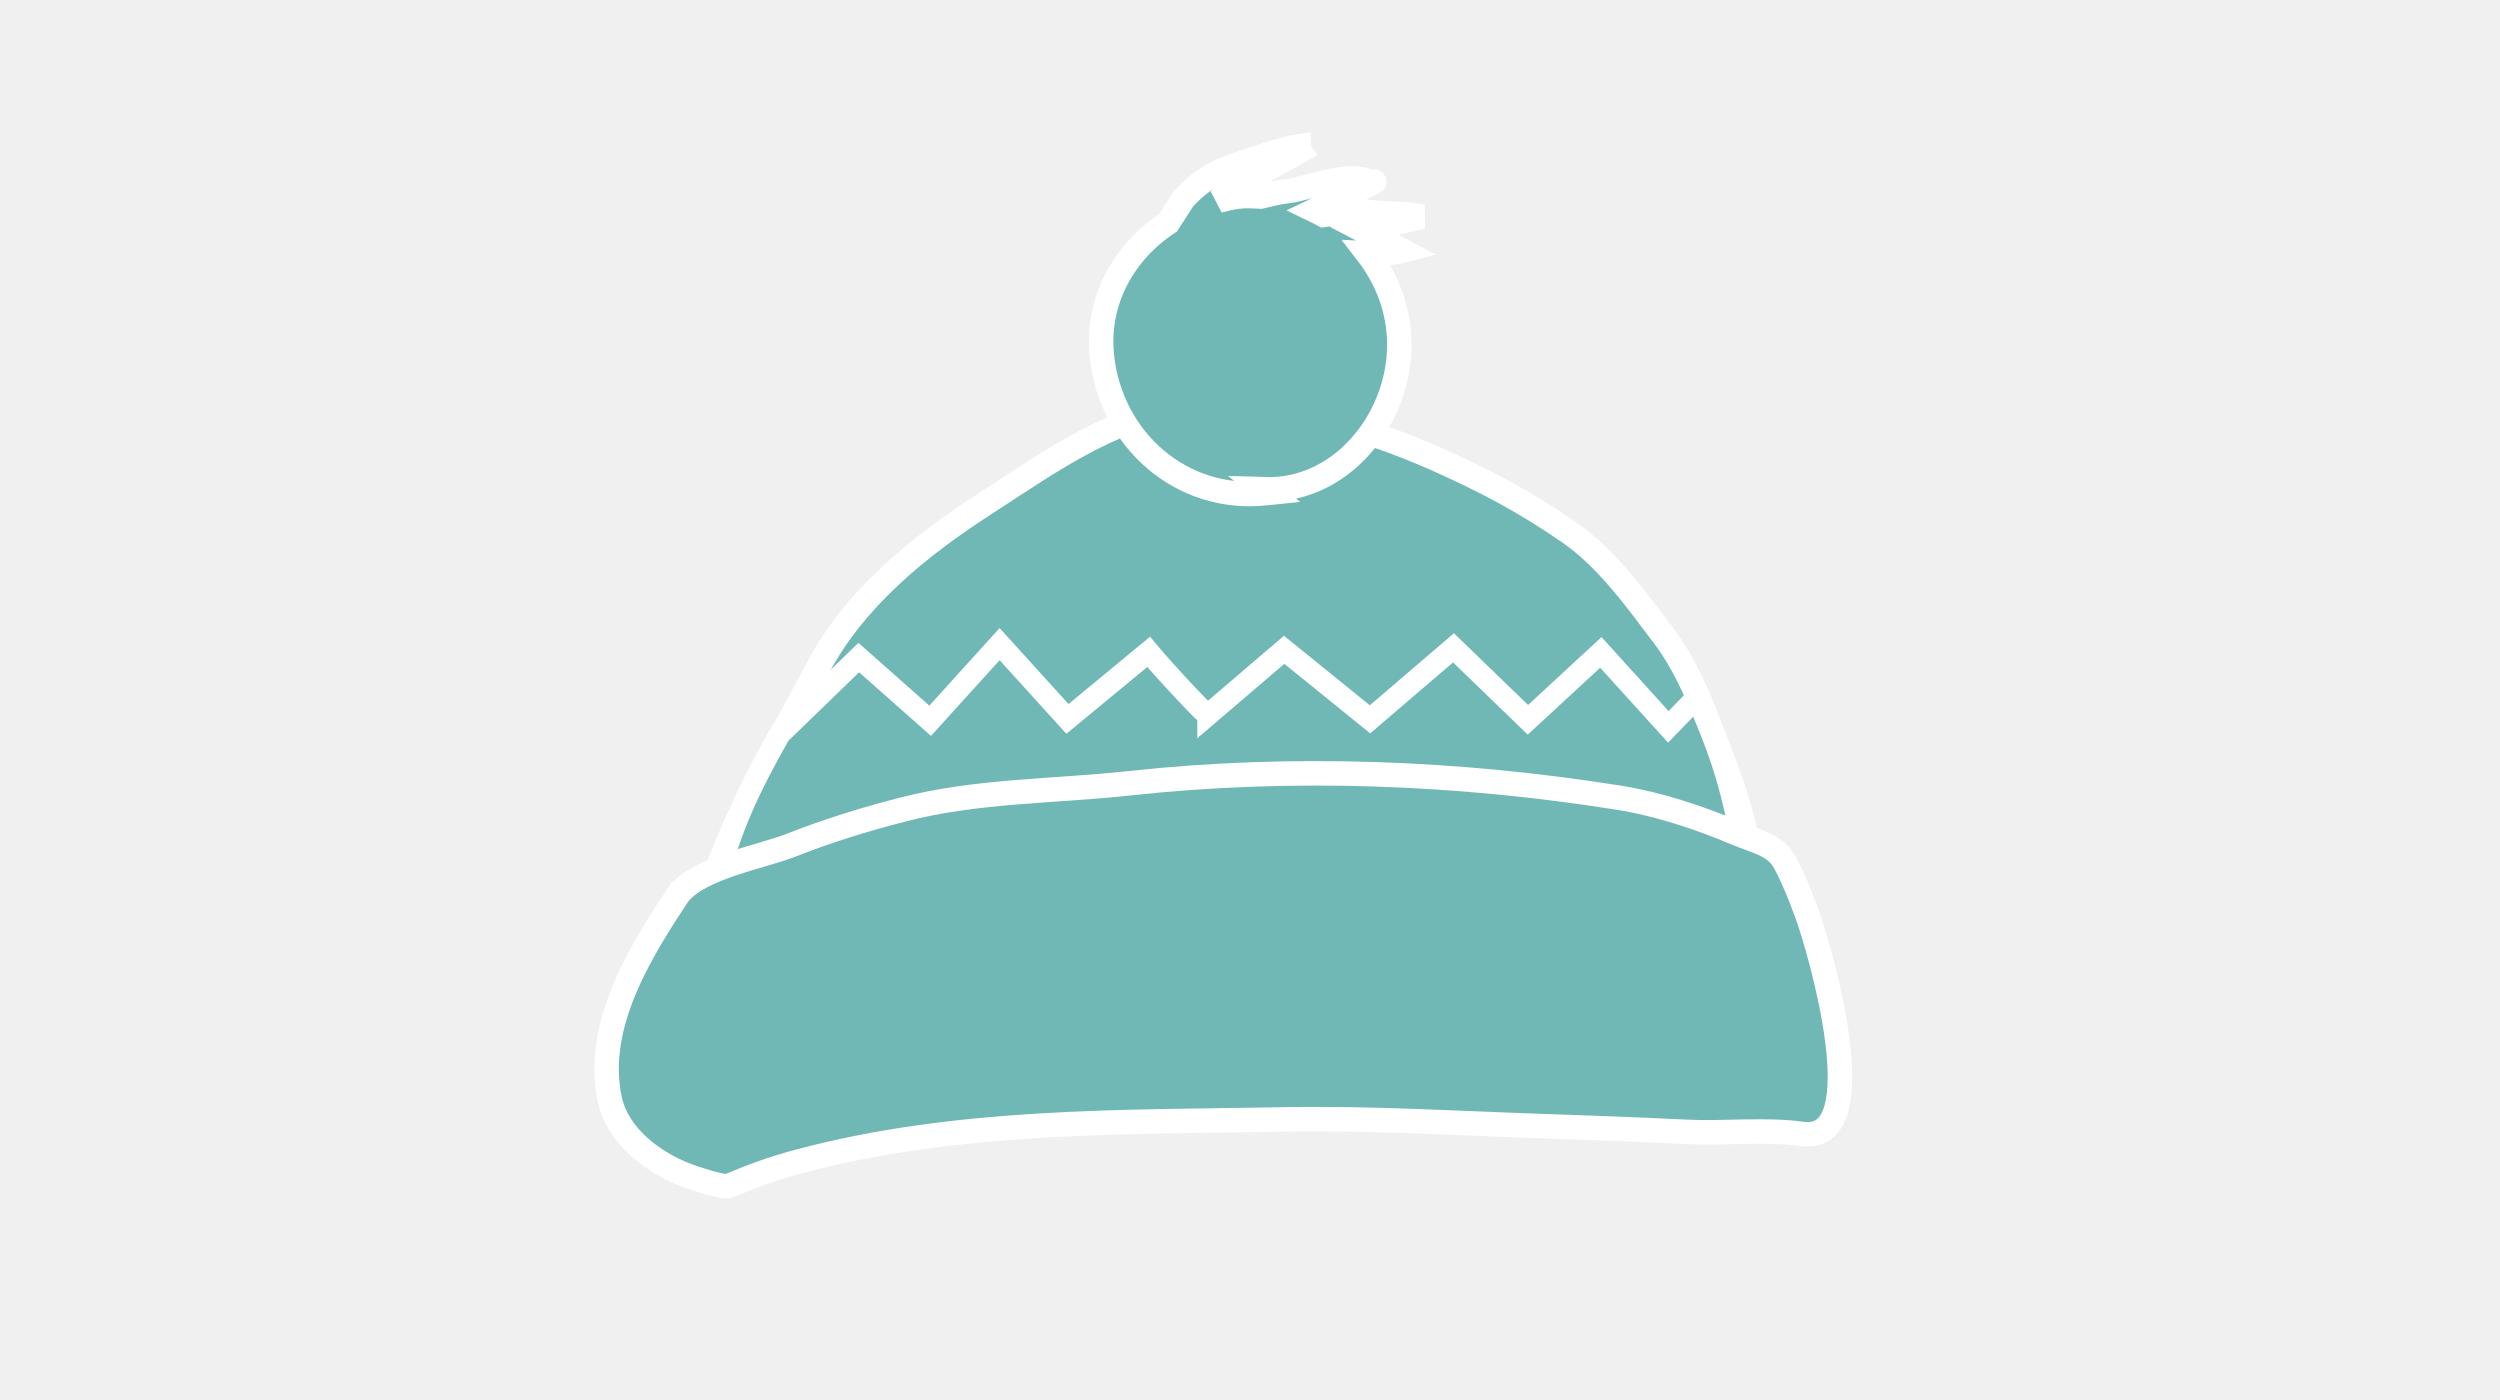
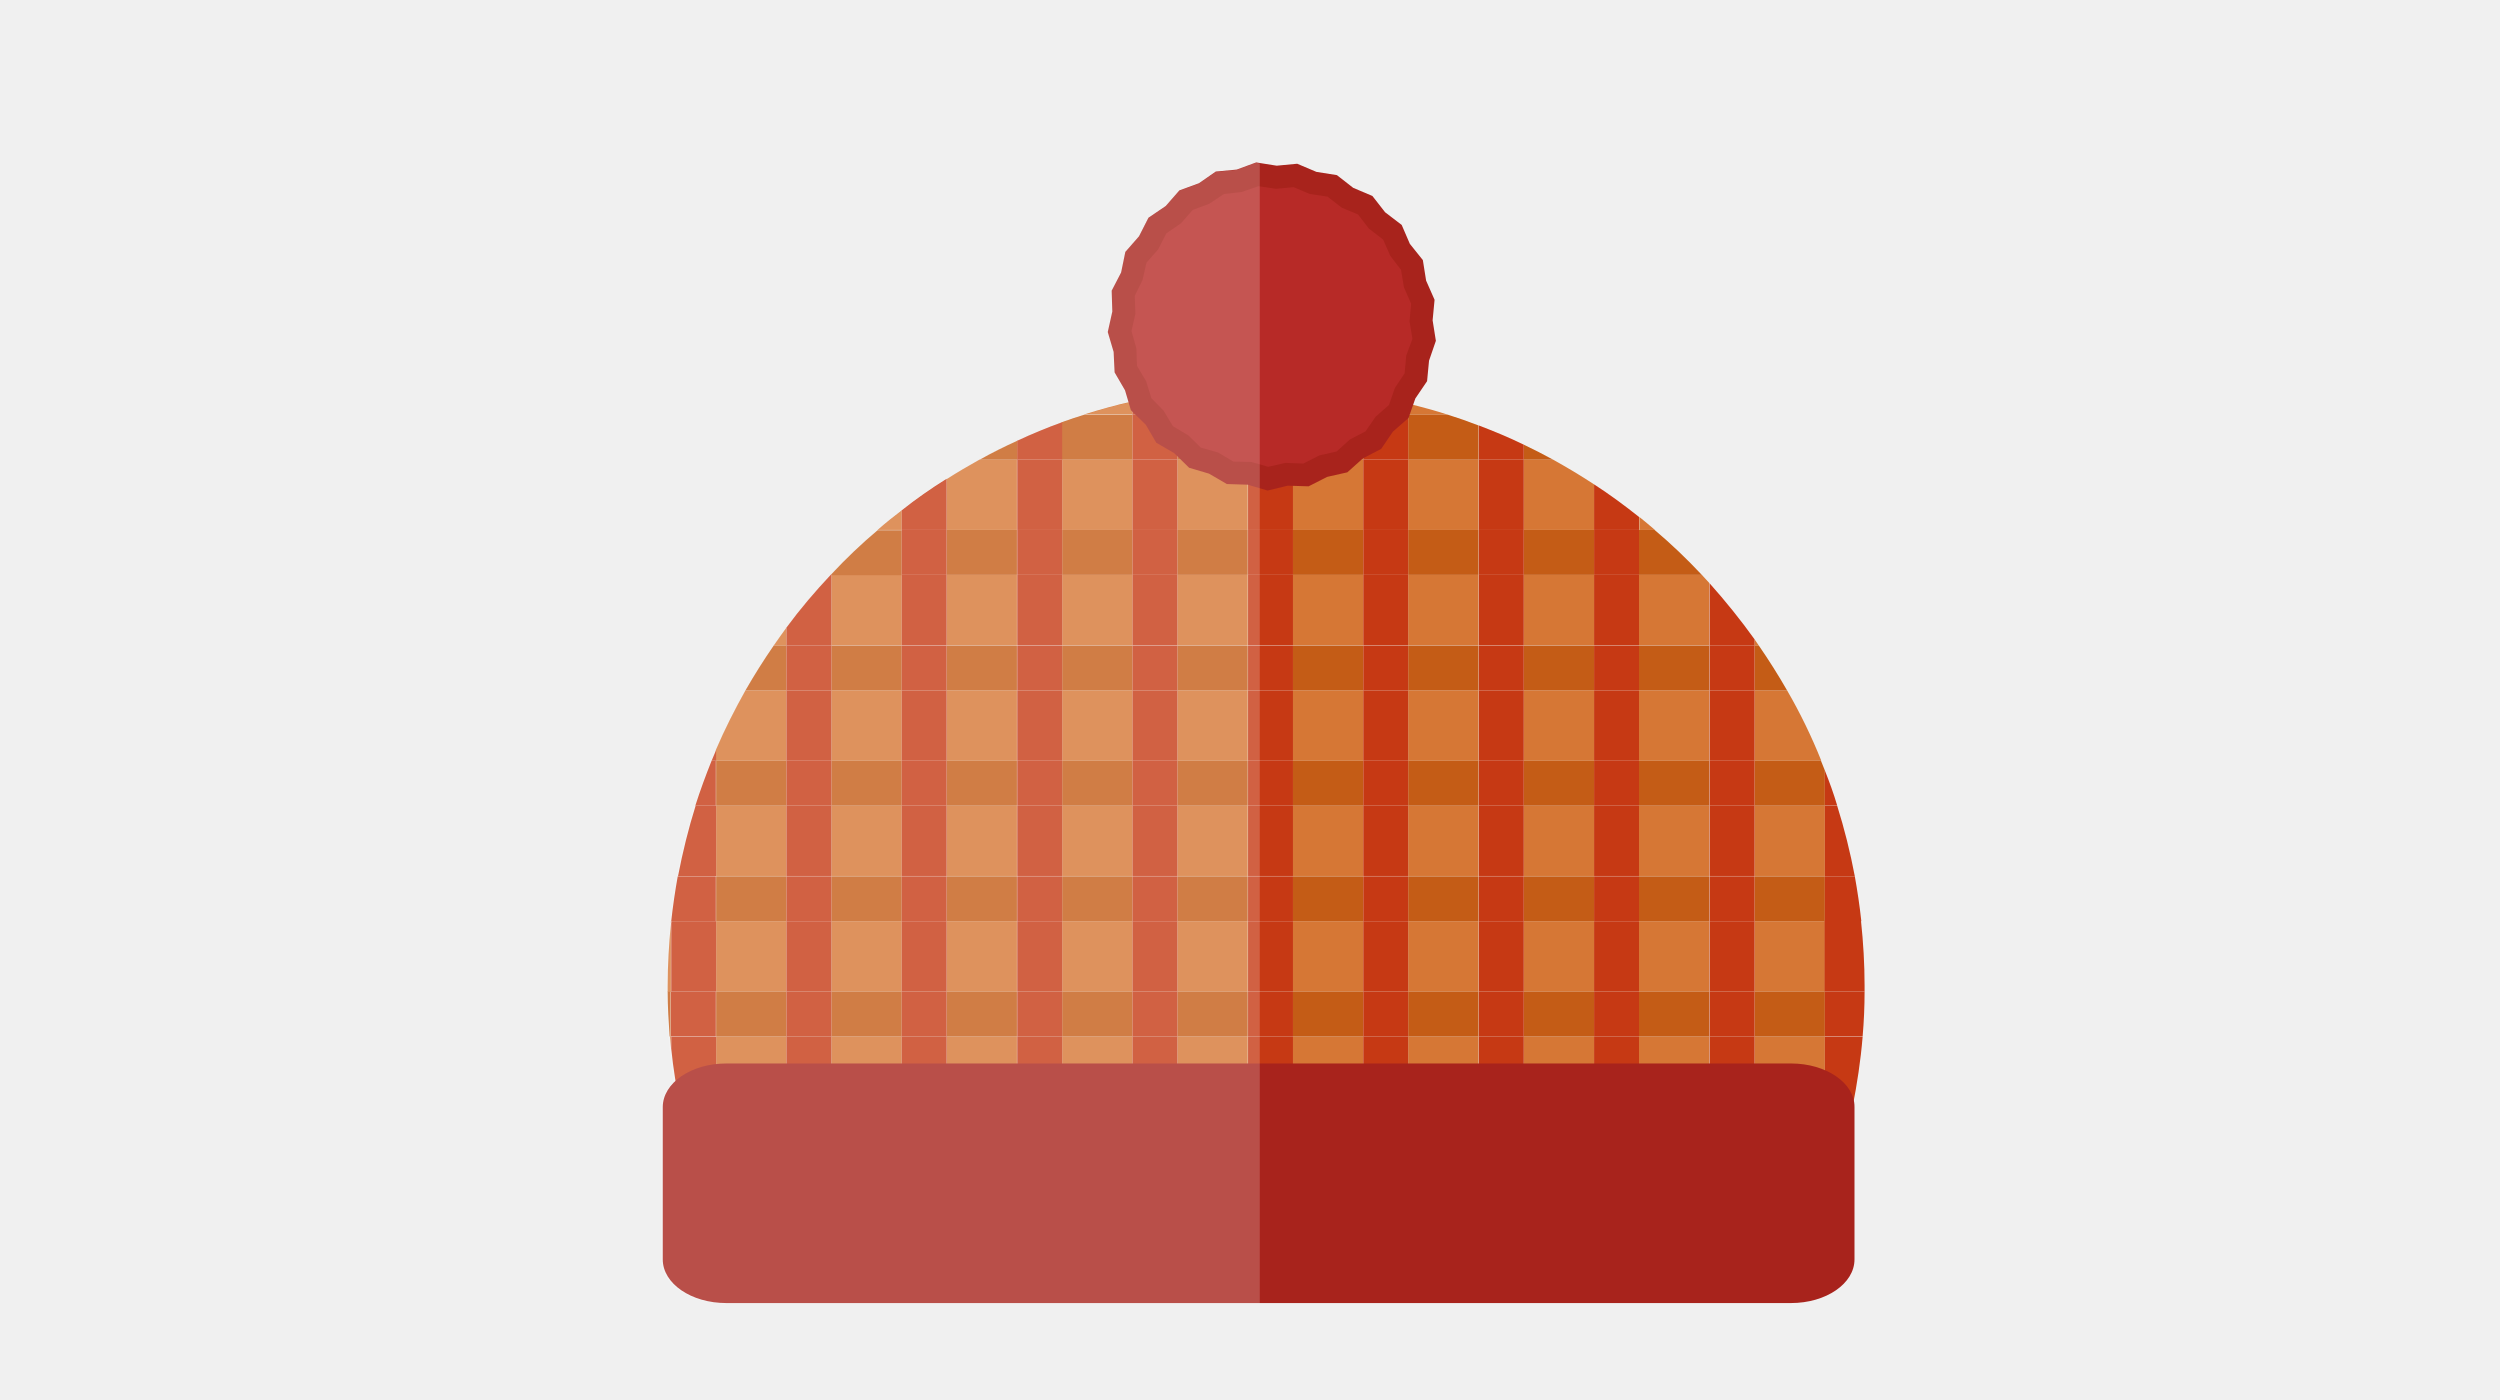
- <svg xmlns="http://www.w3.org/2000/svg" version="1.1" id="Layer_1" viewBox="0 0 768 430" enable-background="new 0 0 768 430" xml:space="preserve">
-   <g transform="matrix(1.5427 0 0 1.5427 -478.79 589.22)">
-     <g>
-       <path fill="#70B8B6" stroke="#FFFFFF" stroke-width="4.873" d="M452.025-205.332c4.979-15.542,13.505-28.832,20.982-43.2    c7.378-14.182,20.385-24.666,33.726-33.255c12.842-8.272,27.085-18.804,42.93-19.083c16.377-0.29,31.661,3.7,46.35,10.188    c9.876,4.364,17.968,8.621,26.829,14.757c7.501,5.188,13.314,13.343,18.757,20.529c5.628,7.412,8.758,16.87,12.089,25.471    c2.769,7.159,5.655,17.375,5.973,25.031C590.448-205.042,521.234-205.183,452.025-205.332" />
-       <path fill="#70B8B6" stroke="#FFFFFF" stroke-width="4.873" d="M571.348-353.121c-4.916,0.4-9.338,2.254-13.928,3.709    c-4.544,1.433-7.894,3.27-11.4,7.061l-3.048,4.745c-8.701,5.733-14.404,15.489-13.181,26.706    c1.799,16.507,15.789,28.998,32.697,27.155c0.165-0.018,0.327-0.047,0.491-0.064c-0.295-0.23-0.59-0.454-0.877-0.685    c16.517,0.554,28.464-16.119,26.748-31.863c-0.612-5.62-2.862-10.803-6.185-15.107c2.213,0.123,4.459,0.061,6.869-0.557    c-2.53-1.315-5.046-2.644-7.575-3.959c3.873-0.955,7.746-1.899,11.62-2.846c-3.895-0.784-8.691-0.359-12.689-1.22    c-2.135-0.458-4.721,0.659-6.913,0.921c-0.591-0.343-1.225-0.598-1.84-0.899c3.911-1.879,7.838-3.749,11.748-5.628    c0.567-0.276-0.531,0.001-0.62-0.021c-4.726-2.277-12.065,1.315-16.885,1.84c-1.476,0.161-3.251,0.632-4.964,1.027    c-1.441-0.074-2.884-0.161-4.366,0c-1.368,0.149-2.682,0.495-4.001,0.813c4.315-3.779,15.82-9.529,18.296-11.128H571.348z" />
-     </g>
-     <path fill="#70B8B6" stroke="#FFFFFF" stroke-width="4.297" d="M550.929-239.596l15.145-12.95l17.097,13.848l16.622-14.24   l14.82,14.328l14.524-13.416l13.438,14.825l5.657-5.85c4.245,9.821,6.224,15.42,8.38,25.636l-101.925-2.995   c-6.621-1.779-89.47,13.721-101.752,15.953c1.941-10.809,6.552-20.474,12.689-31.283l15.741-15.26l14.215,12.587l13.834-15.261   l13.507,14.892l16.172-13.353c3.594,4.317,12.123,13.394,11.832,12.538H550.929z" />
-     <path fill="#70B8B6" stroke="#FFFFFF" stroke-width="4.873" d="M446.286-205.135c-7.824,11.773-17.765,26.966-14.496,42.143   c1.565,7.282,8.636,12.533,15.162,15.051c1.477,0.57,7.473,2.597,8.529,2.148c4.63-1.959,8.93-3.518,13.783-4.819   c31.779-8.498,64.487-7.831,97.049-8.42c17.099-0.304,34.197,0.767,51.295,1.338c9.531,0.313,19.044,0.685,28.567,1.143   c7.532,0.364,15.642-0.608,23.079,0.411c14.921,2.049,3.364-37.224,0.915-43.844c-1.285-3.479-2.612-6.906-4.362-10.175   c-1.92-3.608-5.738-4.186-9.689-5.855c-7.42-3.128-15.483-5.814-23.448-7.085c-31.969-5.082-65.115-6.385-97.362-2.871   c-15.06,1.641-30.245,1.41-45.039,5.202c-7.622,1.952-14.985,4.227-22.315,7.109c-6.033,2.376-18.117,4.401-22.329,9.608" />
-   </g>
+ <svg xmlns="http://www.w3.org/2000/svg" viewBox="0 0 768 430">
+   <style>.a{fill:none;}.b{fill:#D67735;}.c{fill:#C45C16;}.d{fill:#C63914;}.e{fill:#A8231C;}</style>
+   <path d="M300.9 141.2l-10.1 6C294.1 145.1 297.5 143.1 300.9 141.2z" class="a" />
+   <path d="M489.7 141.2h-12.6c4.3 2.4 8.5 4.9 12.6 7.6V141.2z" class="a" />
+   <path d="M525.2 179.1v-2.5h-2.3C523.6 177.5 524.4 178.3 525.2 179.1z" class="a" />
+   <path d="M241.6 192.8c-1.3 1.8-2.6 3.6-3.9 5.5h3.9V192.8z" class="b" />
+   <rect x="220" y="247.5" width="21.6" height="21.6" class="b" />
+   <path d="M277 156.8c-2.5 1.9-5 3.9-7.4 6h7.4V156.8z" class="b" />
+   <rect x="397.2" y="141.2" width="21.6" height="21.6" class="b" />
+   <rect x="361.7" y="141.2" width="21.6" height="21.6" class="b" />
+   <rect x="503.5" y="318.4" width="21.6" height="21.6" class="b" />
+   <path d="M508.4 162.8c-1.6-1.4-3.2-2.7-4.8-4v4H508.4z" class="b" />
+   <rect x="503.5" y="247.5" width="21.6" height="21.6" class="b" />
+   <path d="M503.5 176.6v21.6h21.6v-19.1c-0.8-0.8-1.5-1.7-2.3-2.5H503.5z" class="b" />
+   <rect x="503.5" y="212.1" width="21.6" height="21.6" class="b" />
+   <path d="M241.6 233.7v-21.6h-12.6c-3.3 5.9-6.4 12-9.1 18.3v3.3H241.6z" class="b" />
+   <rect x="326.3" y="141.2" width="21.6" height="21.6" class="b" />
+   <path d="M468.1 162.8h21.6v-14c-4.1-2.7-8.3-5.2-12.6-7.6h-9V162.8z" class="b" />
+   <rect x="432.6" y="141.2" width="21.6" height="21.6" class="b" />
+   <rect x="220" y="283" width="21.6" height="21.6" class="b" />
+   <rect x="220" y="318.4" width="21.6" height="21.6" class="b" />
+   <path d="M290.8 162.8h21.6v-21.6h-11.5c-3.4 1.9-6.8 3.9-10.1 6V162.8z" class="b" />
+   <rect x="539" y="318.4" width="21.6" height="21.6" class="b" />
+   <rect x="539" y="247.5" width="21.6" height="21.6" class="b" />
+   <path d="M539 233.7h20.5c-3-7.5-6.5-14.7-10.5-21.6h-10V233.7z" class="b" />
+   <rect x="539" y="283" width="21.6" height="21.6" class="b" />
+   <path d="M540.3 198.3c-0.4-0.6-0.9-1.3-1.3-1.9v1.9H540.3z" class="b" />
+   <rect x="255.4" y="176.6" width="21.6" height="21.6" class="b" />
+   <rect x="397.2" y="212.1" width="21.6" height="21.6" class="b" />
+   <rect x="361.7" y="212.1" width="21.6" height="21.6" class="b" />
+   <rect x="326.3" y="212.1" width="21.6" height="21.6" class="b" />
+   <rect x="432.6" y="247.5" width="21.6" height="21.6" class="b" />
+   <rect x="432.6" y="212.1" width="21.6" height="21.6" class="b" />
+   <rect x="432.6" y="283" width="21.6" height="21.6" class="b" />
+   <rect x="290.8" y="212.1" width="21.6" height="21.6" class="b" />
+   <rect x="290.8" y="318.4" width="21.6" height="21.6" class="b" />
+   <rect x="290.8" y="247.5" width="21.6" height="21.6" class="b" />
+   <rect x="432.6" y="318.4" width="21.6" height="21.6" class="b" />
+   <rect x="290.8" y="283" width="21.6" height="21.6" class="b" />
+   <rect x="397.2" y="283" width="21.6" height="21.6" class="b" />
+   <rect x="397.2" y="318.4" width="21.6" height="21.6" class="b" />
+   <rect x="361.7" y="247.5" width="21.6" height="21.6" class="b" />
+   <rect x="397.2" y="247.5" width="21.6" height="21.6" class="b" />
+   <rect x="361.7" y="283" width="21.6" height="21.6" class="b" />
+   <rect x="361.7" y="318.4" width="21.6" height="21.6" class="b" />
+   <rect x="326.3" y="247.5" width="21.6" height="21.6" class="b" />
+   <rect x="326.3" y="318.4" width="21.6" height="21.6" class="b" />
+   <rect x="326.3" y="283" width="21.6" height="21.6" class="b" />
+   <rect x="255.4" y="318.4" width="21.6" height="21.6" class="b" />
+   <rect x="255.4" y="283" width="21.6" height="21.6" class="b" />
+   <rect x="255.4" y="212.1" width="21.6" height="21.6" class="b" />
+   <rect x="255.4" y="247.5" width="21.6" height="21.6" class="b" />
+   <rect x="290.8" y="176.6" width="21.6" height="21.6" class="b" />
+   <rect x="468.1" y="247.5" width="21.6" height="21.6" class="b" />
+   <rect x="326.3" y="176.6" width="21.6" height="21.6" class="b" />
+   <rect x="468.1" y="283" width="21.6" height="21.6" class="b" />
+   <rect x="468.1" y="318.4" width="21.6" height="21.6" class="b" />
+   <rect x="432.6" y="176.6" width="21.6" height="21.6" class="b" />
+   <rect x="397.2" y="176.6" width="21.6" height="21.6" class="b" />
+   <rect x="468.1" y="212.1" width="21.6" height="21.6" class="b" />
+   <rect x="361.7" y="176.6" width="21.6" height="21.6" class="b" />
+   <rect x="468.1" y="176.6" width="21.6" height="21.6" class="b" />
+   <rect x="503.5" y="283" width="21.6" height="21.6" class="b" />
+   <path d="M444.8 127.4c-4-1.3-8.1-2.4-12.2-3.4v3.4H444.8z" class="b" />
+   <path d="M383.4 127.4v-8.6c-7.3 0.2-14.5 0.9-21.6 1.9v6.6H383.4z" class="b" />
+   <path d="M206.1 283.7c-0.6 6.3-1 12.7-1 19.2 0 0.6 0 1.2 0 1.8h1V283.7z" class="b" />
+   <path d="M205.8 318.4c0.1 1.2 0.2 2.4 0.3 3.6v-3.6H205.8z" class="b" />
+   <path d="M347.9 123.3c-5 1.1-9.9 2.5-14.8 4h14.8V123.3z" class="b" />
+   <path d="M418.8 127.4v-6.2c-7.1-1.2-14.3-1.9-21.6-2.2v8.5H418.8z" class="b" />
+   <rect x="539" y="340.1" width="21.6" height="13.8" class="c" />
+   <rect x="468.1" y="340.1" width="21.6" height="13.8" class="c" />
+   <rect x="220" y="340.1" width="21.6" height="13.8" class="c" />
+   <rect x="326.3" y="340.1" width="21.6" height="13.8" class="c" />
+   <rect x="503.5" y="340.1" width="21.6" height="13.8" class="c" />
+   <rect x="397.2" y="340.1" width="21.6" height="13.8" class="c" />
+   <rect x="290.8" y="340.1" width="21.6" height="13.8" class="c" />
+   <rect x="361.7" y="340.1" width="21.6" height="13.8" class="c" />
+   <rect x="432.6" y="340.1" width="21.6" height="13.8" class="c" />
+   <rect x="255.4" y="340.1" width="21.6" height="13.8" class="c" />
+   <rect x="220" y="304.6" width="21.6" height="13.8" class="c" />
+   <rect x="468.1" y="304.6" width="21.6" height="13.8" class="c" />
+   <rect x="361.7" y="304.6" width="21.6" height="13.8" class="c" />
+   <rect x="432.6" y="304.6" width="21.6" height="13.8" class="c" />
+   <rect x="326.3" y="304.6" width="21.6" height="13.8" class="c" />
+   <rect x="255.4" y="304.6" width="21.6" height="13.8" class="c" />
+   <path d="M206.1 304.6h-1c0 4.6 0.3 9.3 0.6 13.8h0.3V304.6z" class="c" />
+   <rect x="397.2" y="304.6" width="21.6" height="13.8" class="c" />
+   <rect x="539" y="304.6" width="21.6" height="13.8" class="c" />
+   <rect x="503.5" y="304.6" width="21.6" height="13.8" class="c" />
+   <rect x="290.8" y="304.6" width="21.6" height="13.8" class="c" />
+   <rect x="503.5" y="269.2" width="21.6" height="13.8" class="c" />
+   <rect x="468.1" y="269.2" width="21.6" height="13.8" class="c" />
+   <rect x="220" y="269.2" width="21.6" height="13.8" class="c" />
+   <rect x="361.7" y="269.2" width="21.6" height="13.8" class="c" />
+   <rect x="397.2" y="269.2" width="21.6" height="13.8" class="c" />
+   <rect x="290.8" y="269.2" width="21.6" height="13.8" class="c" />
+   <rect x="255.4" y="269.2" width="21.6" height="13.8" class="c" />
+   <rect x="432.6" y="269.2" width="21.6" height="13.8" class="c" />
+   <rect x="539" y="269.2" width="21.6" height="13.8" class="c" />
+   <rect x="326.3" y="269.2" width="21.6" height="13.8" class="c" />
+   <rect x="255.4" y="233.7" width="21.6" height="13.8" class="c" />
+   <rect x="220" y="233.7" width="21.6" height="13.8" class="c" />
+   <rect x="503.5" y="233.7" width="21.6" height="13.8" class="c" />
+   <rect x="326.3" y="233.7" width="21.6" height="13.8" class="c" />
+   <rect x="397.2" y="233.7" width="21.6" height="13.8" class="c" />
+   <rect x="468.1" y="233.7" width="21.6" height="13.8" class="c" />
+   <rect x="290.8" y="233.7" width="21.6" height="13.8" class="c" />
+   <path d="M539 233.7v13.8h21.6v-10.8c-0.4-1-0.8-2-1.2-3H539z" class="c" />
+   <rect x="432.6" y="233.7" width="21.6" height="13.8" class="c" />
+   <rect x="361.7" y="233.7" width="21.6" height="13.8" class="c" />
+   <rect x="361.7" y="127.4" width="21.6" height="13.8" class="c" />
+   <path d="M326.3 141.2h21.6v-13.8h-14.8c-2.3 0.7-4.6 1.5-6.9 2.3V141.2z" class="c" />
+   <path d="M312.5 135.4c-3.9 1.8-7.8 3.7-11.5 5.8h11.6V135.4z" class="c" />
+   <rect x="397.2" y="127.4" width="21.6" height="13.8" class="c" />
+   <path d="M432.6 141.2h21.6V130.7c-3.1-1.2-6.2-2.3-9.4-3.3h-12.2V141.2z" class="c" />
+   <path d="M477.1 141.2c-2.9-1.6-5.9-3.1-9-4.6v4.6H477.1z" class="c" />
+   <path d="M539 212.1h10c-2.7-4.7-5.6-9.3-8.7-13.8h-1.3V212.1z" class="c" />
+   <rect x="468.1" y="198.3" width="21.6" height="13.8" class="c" />
+   <rect x="255.4" y="198.3" width="21.6" height="13.8" class="c" />
+   <rect x="503.5" y="198.3" width="21.6" height="13.8" class="c" />
+   <rect x="326.3" y="198.3" width="21.6" height="13.8" class="c" />
+   <rect x="361.7" y="198.3" width="21.6" height="13.8" class="c" />
+   <path d="M237.7 198.3c-3.1 4.5-6 9.1-8.7 13.8h12.6v-13.8H237.7z" class="c" />
+   <rect x="290.8" y="198.3" width="21.6" height="13.8" class="c" />
+   <rect x="432.6" y="198.3" width="21.6" height="13.8" class="c" />
+   <rect x="397.2" y="198.3" width="21.6" height="13.8" class="c" />
+   <path d="M503.5 176.6h19.3c-4.6-4.9-9.4-9.5-14.5-13.8h-4.8V176.6z" class="c" />
+   <rect x="468.1" y="162.8" width="21.6" height="13.8" class="c" />
+   <rect x="361.7" y="162.8" width="21.6" height="13.8" class="c" />
+   <rect x="397.2" y="162.8" width="21.6" height="13.8" class="c" />
+   <rect x="432.6" y="162.8" width="21.6" height="13.8" class="c" />
+   <path d="M255.4 176.4v0.3h21.6v-13.8h-7.4C264.6 167.1 259.9 171.6 255.4 176.4z" class="c" />
+   <rect x="326.3" y="162.8" width="21.6" height="13.8" class="c" />
+   <rect x="290.8" y="162.8" width="21.6" height="13.8" class="c" />
+   <path d="M560.6 304.6h12.2c0-0.6 0-1.2 0-1.8 0-6.7-0.4-13.3-1.1-19.9h-11.2V304.6z" class="d" />
+   <path d="M560.6 340.1h8.5c1.4-7.1 2.5-14.3 3.1-21.6h-11.6V340.1z" class="d" />
+   <path d="M560.6 269.2h9.2c-1.4-7.4-3.2-14.6-5.4-21.6h-3.8V269.2z" class="d" />
+   <path d="M560.6 353.9h5.1c1.3-4.5 2.4-9.1 3.4-13.8h-8.5V353.9z" class="d" />
+   <path d="M560.6 318.4h11.6c0.4-4.6 0.6-9.2 0.6-13.8h-12.2V318.4z" class="d" />
+   <path d="M560.6 283h11.2c-0.5-4.7-1.2-9.3-2-13.8h-9.2V283z" class="d" />
+   <path d="M564.4 247.5c-1.1-3.7-2.4-7.3-3.8-10.8v10.8H564.4z" class="d" />
+   <rect x="525.2" y="283" width="13.8" height="21.6" class="d" />
+   <path d="M525.2 198.3h13.8v-1.9c-4.3-6-8.9-11.7-13.8-17.2V198.3z" class="d" />
+   <rect x="525.2" y="212.1" width="13.8" height="21.6" class="d" />
+   <rect x="525.2" y="318.4" width="13.8" height="21.6" class="d" />
+   <rect x="525.2" y="247.5" width="13.8" height="21.6" class="d" />
+   <rect x="525.2" y="340.1" width="13.8" height="13.8" class="d" />
+   <rect x="525.2" y="304.6" width="13.8" height="13.8" class="d" />
+   <rect x="525.2" y="269.2" width="13.8" height="13.8" class="d" />
+   <rect x="525.2" y="233.7" width="13.8" height="13.8" class="d" />
+   <rect x="525.2" y="198.3" width="13.8" height="13.8" class="d" />
+   <rect x="489.7" y="247.5" width="13.8" height="21.6" class="d" />
+   <rect x="489.7" y="212.1" width="13.8" height="21.6" class="d" />
+   <rect x="489.7" y="283" width="13.8" height="21.6" class="d" />
+   <rect x="489.7" y="176.6" width="13.8" height="21.6" class="d" />
+   <rect x="489.7" y="318.4" width="13.8" height="21.6" class="d" />
+   <path d="M503.5 158.8c-4.4-3.5-9-6.9-13.8-10v14h13.8V158.8z" class="d" />
+   <rect x="489.7" y="340.1" width="13.8" height="13.8" class="d" />
+   <rect x="489.7" y="304.6" width="13.8" height="13.8" class="d" />
+   <rect x="489.7" y="269.2" width="13.8" height="13.8" class="d" />
+   <rect x="489.7" y="233.7" width="13.8" height="13.8" class="d" />
+   <rect x="489.7" y="198.3" width="13.8" height="13.8" class="d" />
+   <rect x="489.7" y="162.8" width="13.8" height="13.8" class="d" />
+   <rect x="454.3" y="141.2" width="13.8" height="21.6" class="d" />
+   <rect x="454.3" y="318.4" width="13.8" height="21.6" class="d" />
+   <rect x="454.3" y="176.6" width="13.8" height="21.6" class="d" />
+   <rect x="454.3" y="212.1" width="13.8" height="21.6" class="d" />
+   <rect x="454.3" y="247.5" width="13.8" height="21.6" class="d" />
+   <rect x="454.3" y="283" width="13.8" height="21.6" class="d" />
+   <rect x="454.3" y="340.1" width="13.8" height="13.8" class="d" />
+   <rect x="454.3" y="304.6" width="13.8" height="13.8" class="d" />
+   <rect x="454.3" y="269.2" width="13.8" height="13.8" class="d" />
+   <rect x="454.3" y="233.7" width="13.8" height="13.8" class="d" />
+   <path d="M468.1 136.6c-4.5-2.2-9.1-4.1-13.8-5.9v10.5h13.8V136.6z" class="d" />
+   <rect x="454.3" y="198.3" width="13.8" height="13.8" class="d" />
+   <rect x="454.3" y="162.8" width="13.8" height="13.8" class="d" />
+   <rect x="418.8" y="176.6" width="13.8" height="21.6" class="d" />
+   <rect x="418.8" y="247.5" width="13.8" height="21.6" class="d" />
+   <path d="M432.6 127.4v-3.4c-4.5-1.1-9.1-2-13.8-2.8v6.2H432.6z" class="d" />
+   <rect x="418.8" y="212.1" width="13.8" height="21.6" class="d" />
+   <rect x="418.8" y="141.2" width="13.8" height="21.6" class="d" />
+   <rect x="418.8" y="318.4" width="13.8" height="21.6" class="d" />
+   <rect x="418.8" y="283" width="13.8" height="21.6" class="d" />
+   <rect x="418.8" y="340.1" width="13.8" height="13.8" class="d" />
+   <rect x="418.8" y="304.6" width="13.8" height="13.8" class="d" />
+   <rect x="418.8" y="269.2" width="13.8" height="13.8" class="d" />
+   <rect x="418.8" y="233.7" width="13.8" height="13.8" class="d" />
+   <rect x="418.8" y="127.4" width="13.8" height="13.8" class="d" />
+   <rect x="418.8" y="198.3" width="13.8" height="13.8" class="d" />
+   <rect x="418.8" y="162.8" width="13.8" height="13.8" class="d" />
+   <rect x="383.4" y="283" width="13.8" height="21.6" class="d" />
+   <rect x="383.4" y="141.2" width="13.8" height="21.6" class="d" />
+   <rect x="383.4" y="176.6" width="13.8" height="21.6" class="d" />
+   <path d="M397.2 127.4v-8.5c-2.7-0.1-5.4-0.2-8.2-0.2 -1.9 0-3.8 0-5.6 0.1v8.6H397.2z" class="d" />
+   <rect x="383.4" y="247.5" width="13.8" height="21.6" class="d" />
+   <rect x="383.4" y="318.4" width="13.8" height="21.6" class="d" />
+   <rect x="383.4" y="212.1" width="13.8" height="21.6" class="d" />
+   <rect x="383.4" y="340.1" width="13.8" height="13.8" class="d" />
+   <rect x="383.4" y="304.6" width="13.8" height="13.8" class="d" />
+   <rect x="383.4" y="269.2" width="13.8" height="13.8" class="d" />
+   <rect x="383.4" y="233.7" width="13.8" height="13.8" class="d" />
+   <rect x="383.4" y="127.4" width="13.8" height="13.8" class="d" />
+   <rect x="383.4" y="198.3" width="13.8" height="13.8" class="d" />
+   <rect x="383.4" y="162.8" width="13.8" height="13.8" class="d" />
+   <rect x="347.9" y="318.4" width="13.8" height="21.6" class="d" />
+   <rect x="347.9" y="176.6" width="13.8" height="21.6" class="d" />
+   <path d="M361.7 127.4v-6.6c-4.7 0.7-9.3 1.6-13.8 2.6v4H361.7z" class="d" />
+   <rect x="347.9" y="283" width="13.8" height="21.6" class="d" />
+   <rect x="347.9" y="247.5" width="13.8" height="21.6" class="d" />
+   <rect x="347.9" y="141.2" width="13.8" height="21.6" class="d" />
+   <rect x="347.9" y="212.1" width="13.8" height="21.6" class="d" />
+   <rect x="347.9" y="340.1" width="13.8" height="13.8" class="d" />
+   <rect x="347.9" y="304.6" width="13.8" height="13.8" class="d" />
+   <rect x="347.9" y="269.2" width="13.8" height="13.8" class="d" />
+   <rect x="347.9" y="233.7" width="13.8" height="13.8" class="d" />
+   <rect x="347.9" y="127.4" width="13.8" height="13.8" class="d" />
+   <rect x="347.9" y="198.3" width="13.8" height="13.8" class="d" />
+   <rect x="347.9" y="162.8" width="13.8" height="13.8" class="d" />
+   <rect x="312.5" y="212.1" width="13.8" height="21.6" class="d" />
+   <rect x="312.5" y="141.2" width="13.8" height="21.6" class="d" />
+   <rect x="312.5" y="176.6" width="13.8" height="21.6" class="d" />
+   <rect x="312.5" y="318.4" width="13.8" height="21.6" class="d" />
+   <rect x="312.5" y="283" width="13.8" height="21.6" class="d" />
+   <rect x="312.5" y="247.5" width="13.8" height="21.6" class="d" />
+   <rect x="312.5" y="340.1" width="13.8" height="13.8" class="d" />
+   <rect x="312.5" y="304.6" width="13.8" height="13.8" class="d" />
+   <rect x="312.5" y="269.2" width="13.8" height="13.8" class="d" />
+   <rect x="312.5" y="233.7" width="13.8" height="13.8" class="d" />
+   <path d="M326.3 141.2V129.7c-4.7 1.7-9.3 3.6-13.8 5.7v5.8H326.3z" class="d" />
+   <rect x="312.5" y="198.3" width="13.8" height="13.8" class="d" />
+   <rect x="312.5" y="162.8" width="13.8" height="13.8" class="d" />
+   <path d="M206.1 283v0.7c0-0.2 0.1-0.5 0.1-0.7H206.1z" class="d" />
+   <path d="M220 247.5h-6.3c-2.2 7-4 14.3-5.4 21.6h11.7V247.5z" class="d" />
+   <path d="M220 230.4c-0.5 1.1-0.9 2.2-1.4 3.3h1.4V230.4z" class="d" />
+   <path d="M220 340.1v-21.6h-13.8v3.6c0.6 6.1 1.6 12.1 2.8 18H220z" class="d" />
+   <path d="M220 304.6V283h-13.7c0 0.2-0.1 0.5-0.1 0.7v20.9H220z" class="d" />
+   <path d="M220 340.1h-11c1 4.7 2.1 9.3 3.4 13.8h7.6V340.1z" class="d" />
+   <rect x="206.1" y="304.6" width="13.8" height="13.8" class="d" />
+   <path d="M208.2 269.2c-0.8 4.5-1.5 9.2-2 13.8h13.7V269.2H208.2z" class="d" />
+   <path d="M220 233.7h-1.4c-1.8 4.5-3.5 9.1-5 13.8h6.3V233.7z" class="d" />
+   <rect x="277" y="212.1" width="13.8" height="21.6" class="d" />
+   <rect x="277" y="247.5" width="13.8" height="21.6" class="d" />
+   <path d="M290.8 162.8v-15.7c-4.8 3-9.4 6.2-13.8 9.7v6H290.8z" class="d" />
+   <rect x="277" y="176.6" width="13.8" height="21.6" class="d" />
+   <rect x="277" y="318.4" width="13.8" height="21.6" class="d" />
+   <rect x="277" y="283" width="13.8" height="21.6" class="d" />
+   <rect x="277" y="340.1" width="13.8" height="13.8" class="d" />
+   <rect x="277" y="304.6" width="13.8" height="13.8" class="d" />
+   <rect x="277" y="269.2" width="13.8" height="13.8" class="d" />
+   <rect x="277" y="233.7" width="13.8" height="13.8" class="d" />
+   <rect x="277" y="198.3" width="13.8" height="13.8" class="d" />
+   <rect x="277" y="162.8" width="13.8" height="13.8" class="d" />
+   <rect x="241.6" y="212.1" width="13.8" height="21.6" class="d" />
+   <rect x="241.6" y="318.4" width="13.8" height="21.6" class="d" />
+   <rect x="241.6" y="247.5" width="13.8" height="21.6" class="d" />
+   <path d="M255.4 198.3V176.6h-0.2c-4.8 5.1-9.4 10.5-13.6 16.2v5.5H255.4z" class="d" />
+   <rect x="241.6" y="283" width="13.8" height="21.6" class="d" />
+   <rect x="241.6" y="340.1" width="13.8" height="13.8" class="d" />
+   <rect x="241.6" y="304.6" width="13.8" height="13.8" class="d" />
+   <rect x="241.6" y="269.2" width="13.8" height="13.8" class="d" />
+   <rect x="241.6" y="233.7" width="13.8" height="13.8" class="d" />
+   <rect x="241.6" y="198.3" width="13.8" height="13.8" class="d" />
+   <path d="M255.2 176.6h0.2v-0.3C255.3 176.5 255.2 176.6 255.2 176.6z" class="d" />
+   <path d="M550.2 326.7h-327.1c-10.8 0-19.5 6-19.5 13.4v46.8c0 7.4 8.7 13.4 19.5 13.4h327.1c10.8 0 19.5-6 19.5-13.4v-46.8C569.8 332.7 561 326.7 550.2 326.7z" class="e" />
+   <polygon points="413.9 145.1 407.7 146.5 402 149.4 395.6 149.2 389.4 150.7 383.3 148.9 376.9 148.7 371.4 145.5 365.3 143.7 360.7 139.2 355.2 136 352 130.5 347.4 126 345.6 119.9 342.4 114.4 342.1 108.1 340.3 102 341.7 95.7 341.5 89.3 344.4 83.7 345.7 77.4 349.9 72.6 352.8 66.9 358.1 63.3 362.3 58.5 368.3 56.3 373.5 52.7 379.9 52.1 385.9 49.9 392.2 50.9 398.5 50.3 404.4 52.8 410.7 53.8 415.7 57.7 421.6 60.2 425.5 65.2 430.6 69.1 433.1 74.9 437.1 79.9 438.1 86.2 440.7 92.1 440.1 98.4 441.1 104.7 439 110.8 438.4 117.1 434.8 122.4 432.7 128.4 427.9 132.6 424.3 137.9 418.7 140.8 " class="e" />
+   <polygon points="410.6 138.7 405.3 139.9 400.4 142.4 394.9 142.2 389.6 143.4 384.4 141.9 378.9 141.8 374.2 139 368.9 137.5 365 133.7 360.3 130.9 357.5 126.2 353.7 122.3 352.1 117.1 349.3 112.4 349.1 107 347.6 101.7 348.8 96.4 348.6 90.9 351 86 352.2 80.7 355.8 76.6 358.3 71.7 362.8 68.6 366.4 64.5 371.5 62.6 376 59.6 381.4 59 386.6 57.2 392 58 397.4 57.5 402.4 59.6 407.8 60.4 412.2 63.8 417.2 65.9 420.5 70.2 424.9 73.6 427.1 78.6 430.4 82.9 431.3 88.3 433.5 93.3 433 98.7 433.9 104.1 432 109.2 431.5 114.7 428.5 119.2 426.7 124.4 422.6 128 419.5 132.5 414.7 135 " fill="#B72A27" />
+   <path d="M385.8 50l-6 2.2 -6.3 0.6 -5.3 3.6 -6 2.2 -4.2 4.8 -5.3 3.6 -2.9 5.7 -4.2 4.8 -1.4 6.2 -2.9 5.7 0.2 6.4 -1.4 6.2 1.8 6.1 0.2 6.4 3.3 5.5 1.1 3.7c-4.6 1.1-9.1 2.3-13.6 3.8 -2.3 0.7-4.6 1.5-6.9 2.3 -4.7 1.7-9.3 3.6-13.8 5.7 -3.9 1.8-7.8 3.7-11.5 5.8 -3.4 1.9-6.8 3.9-10.1 6 -4.8 3-9.4 6.2-13.8 9.7 -2.5 1.9-5 3.9-7.4 6 -5 4.3-9.7 8.8-14.2 13.5 -0.1 0.1-0.2 0.2-0.2 0.3 -4.8 5.1-9.4 10.5-13.6 16.2 -1.3 1.8-2.6 3.6-3.9 5.5 -3.1 4.5-6 9.1-8.7 13.8 -3.3 5.9-6.4 12-9.1 18.3 -0.5 1.1-0.9 2.2-1.4 3.3 -1.8 4.5-3.5 9.1-5 13.8 -2.2 7-4 14.3-5.4 21.6 -0.8 4.5-1.5 9.2-2 13.8h-0.1v0.7c-0.6 6.3-1 12.7-1 19.2 0 0.6 0 1.2 0 1.8 0 4.6 0.3 9.3 0.6 13.8 0.1 1.2 0.2 2.4 0.3 3.6 0.3 3.4 0.8 6.7 1.3 10 -2.4 2.2-3.9 5-3.9 8v46.8c0 7.4 8.7 13.4 19.5 13.4h164.4V50.2L385.8 50z" style="fill:#FFF;opacity:0.2" />
</svg>
